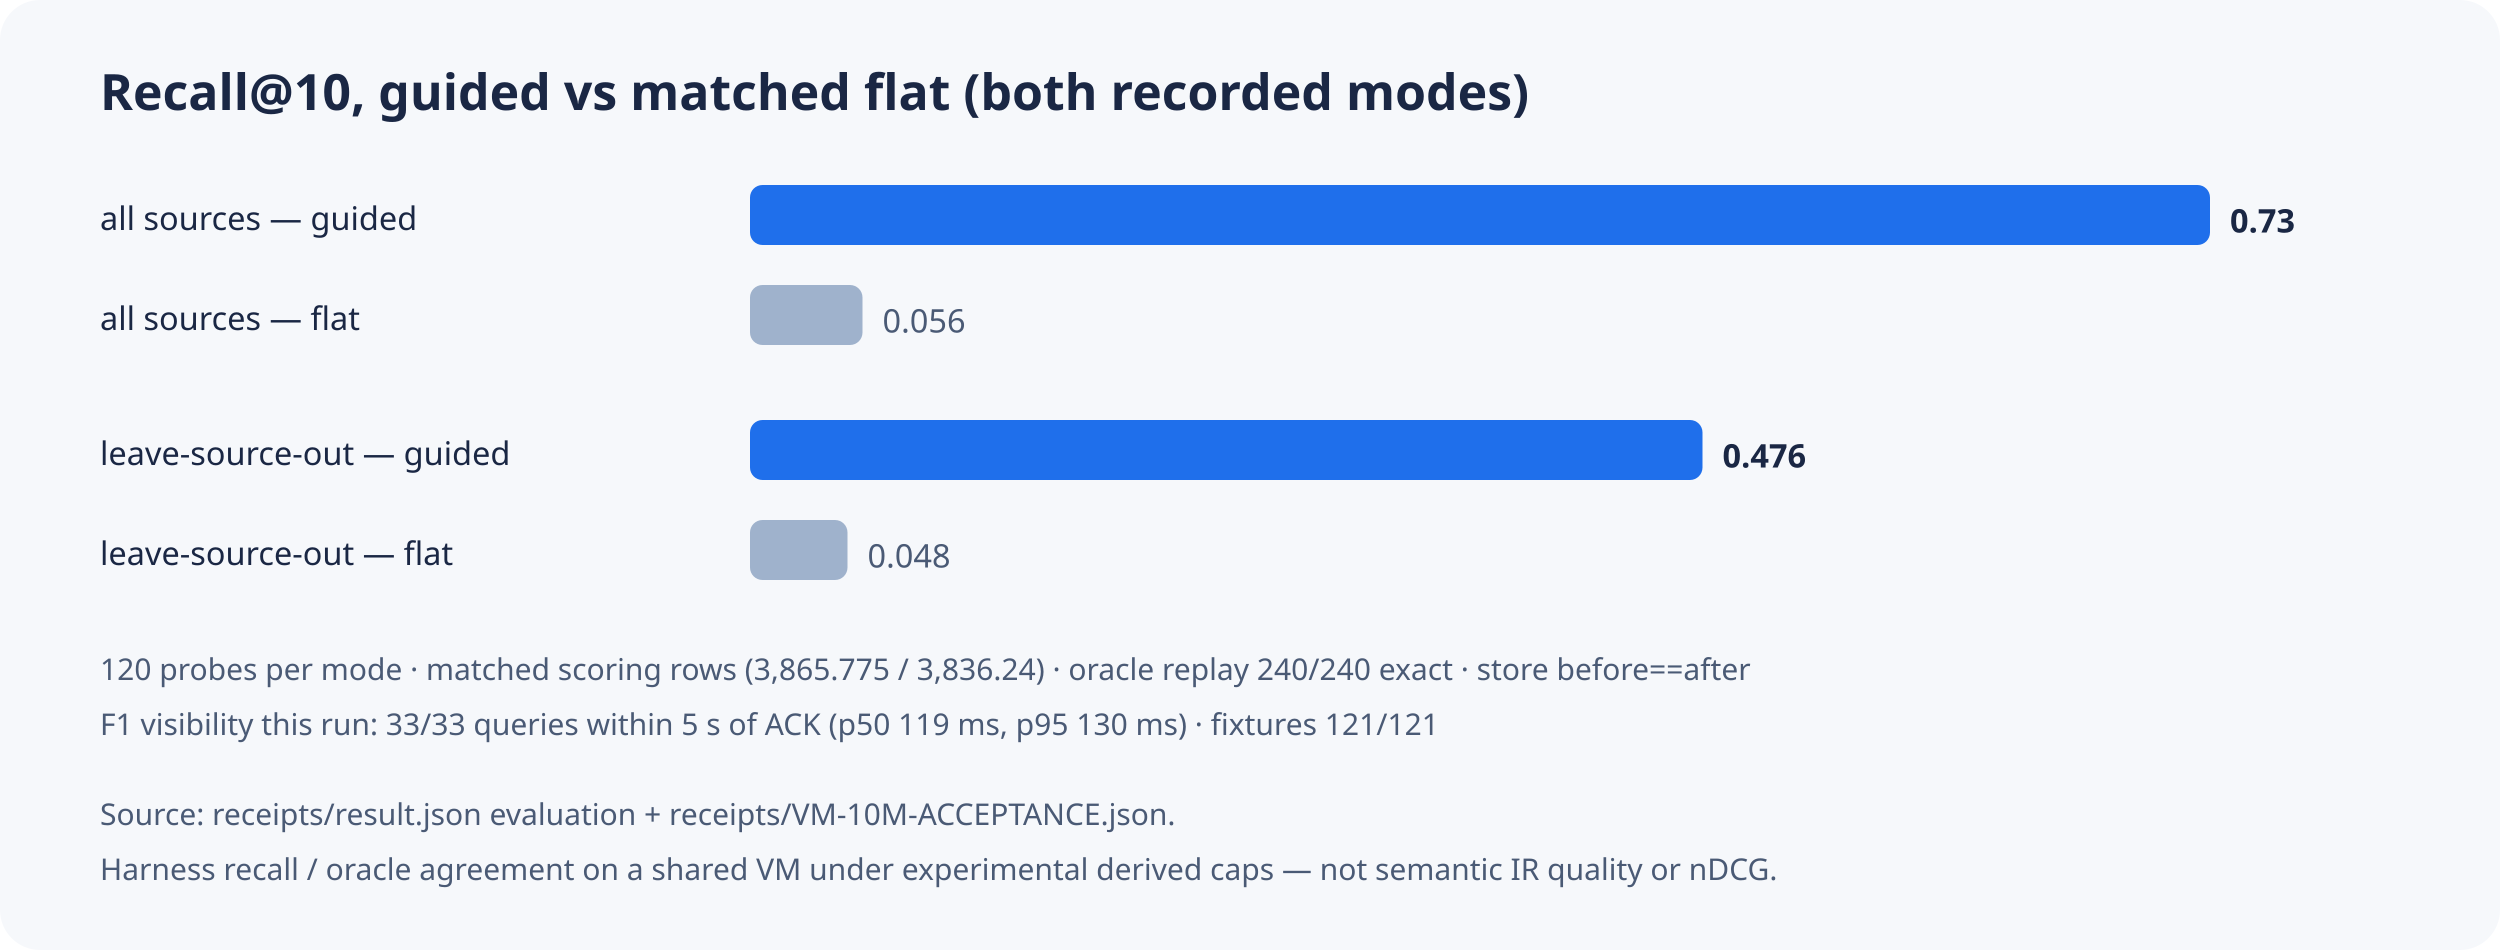
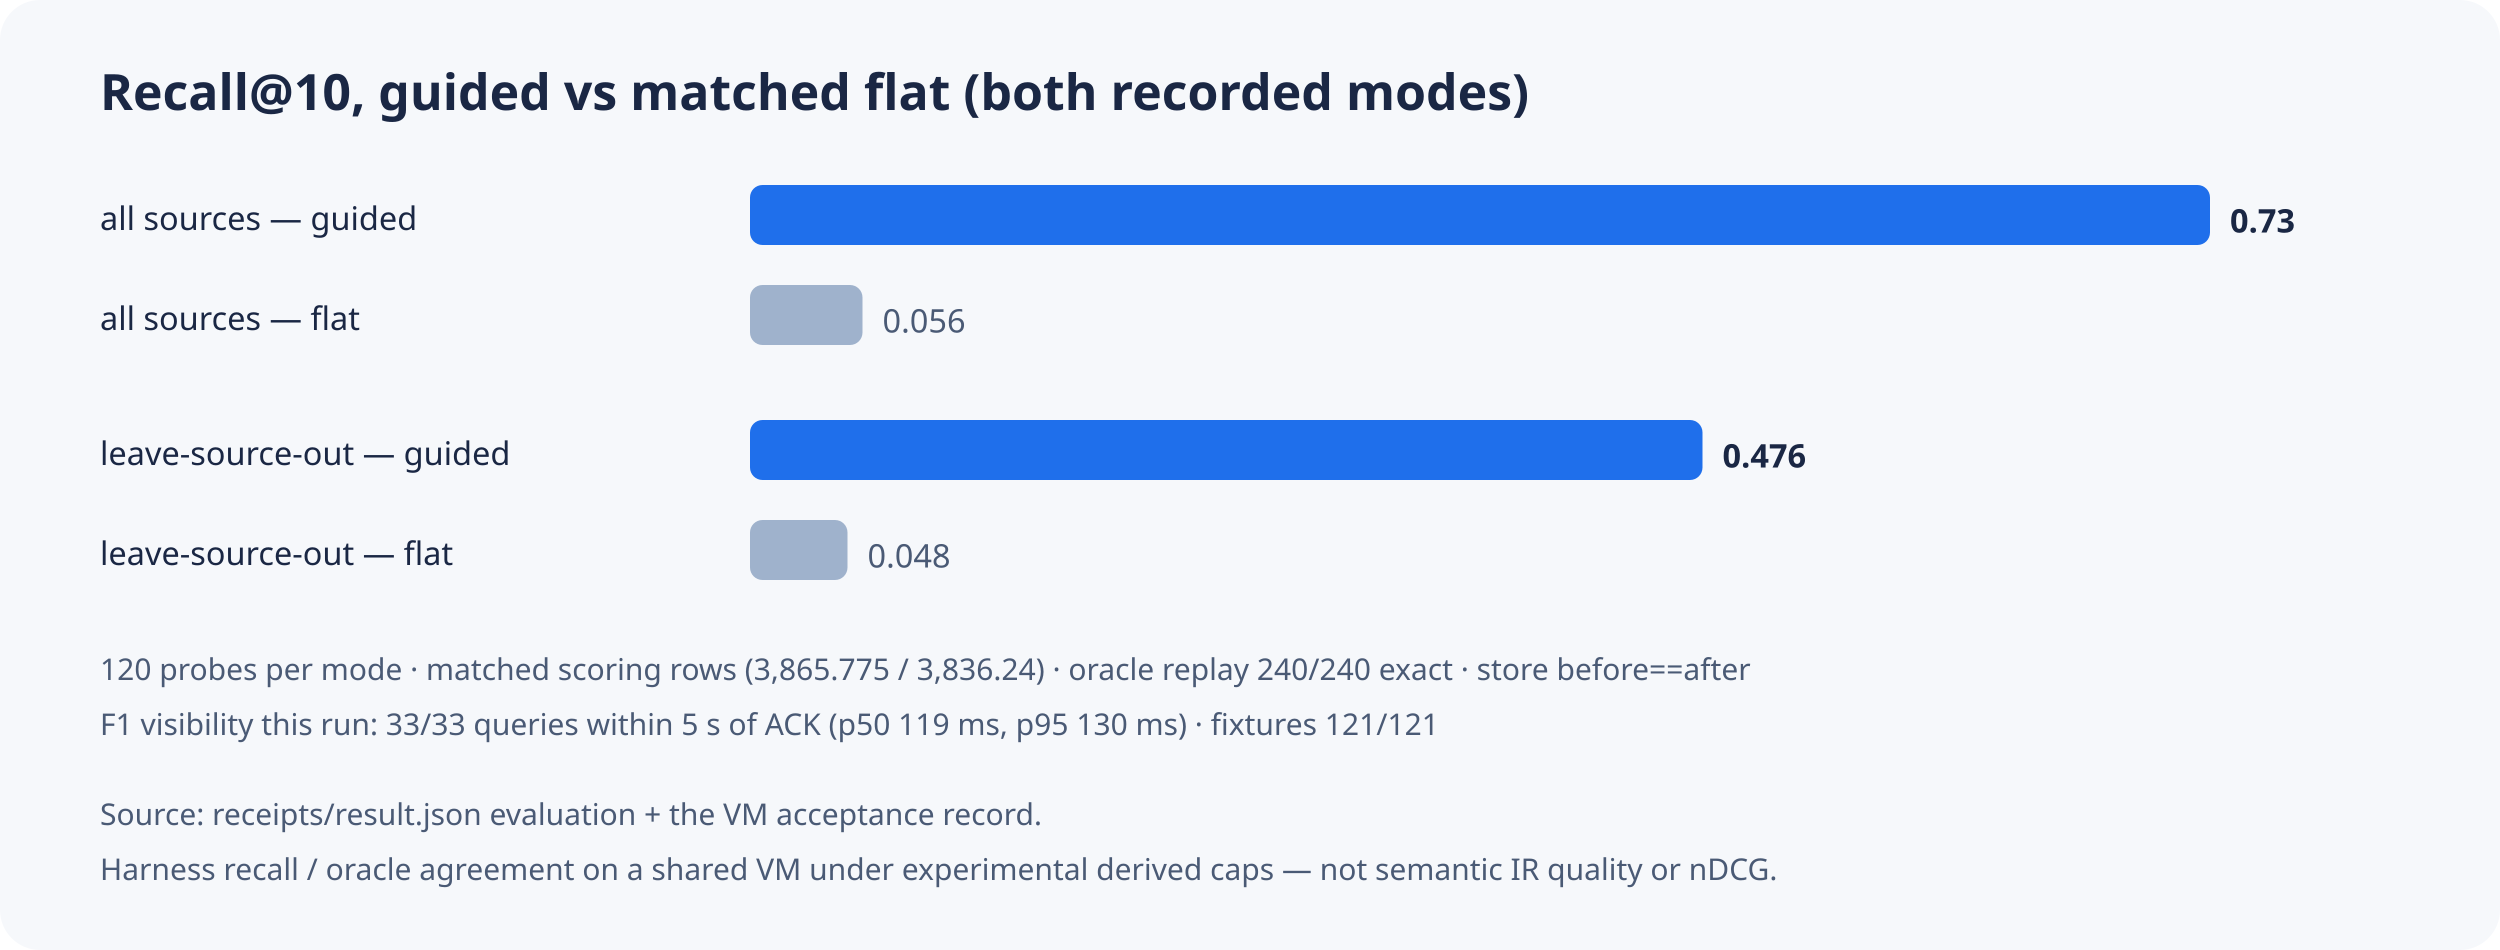
<svg xmlns="http://www.w3.org/2000/svg" width="1000" height="380" viewBox="0 0 1000 380" role="img" aria-labelledby="tr-rec-t tr-rec-d">
  <rect width="1000" height="380" rx="16" fill="#f6f8fb" />
  <text x="40" y="44" font-family="sans-serif" font-size="20" font-weight="700" fill="#1a2744">Recall@10, guided vs matched flat (both recorded modes)</text>
  <g font-family="sans-serif" font-size="13">
    <text x="40" y="92" fill="#1a2744">all sources — guided</text>
    <rect x="300" y="74" width="584" height="24" rx="5" fill="#1f6feb" />
    <text x="892" y="93" font-weight="700" fill="#1a2744">0.73</text>
    <text x="40" y="132" fill="#1a2744">all sources — flat</text>
    <rect x="300" y="114" width="45" height="24" rx="5" fill="#9fb2cc" />
    <text x="353" y="133" fill="#4a5a75">0.056</text>
    <text x="40" y="186" fill="#1a2744">leave-source-out — guided</text>
    <rect x="300" y="168" width="381" height="24" rx="5" fill="#1f6feb" />
    <text x="689" y="187" font-weight="700" fill="#1a2744">0.476</text>
    <text x="40" y="226" fill="#1a2744">leave-source-out — flat</text>
    <rect x="300" y="208" width="39" height="24" rx="5" fill="#9fb2cc" />
    <text x="347" y="227" fill="#4a5a75">0.048</text>
  </g>
  <g font-family="sans-serif" font-size="12" fill="#4a5a75">
    <text x="40" y="272">120 probes per mode · matched scoring rows (3,865.775 / 3,836.24) · oracle replay 240/240 exact · store before==after</text>
    <text x="40" y="294">F1 visibility this run: 33/33 queries within 5 s of ACK (p50 119 ms, p95 130 ms) · fixtures 121/121</text>
-     <text x="40" y="330">Source: receipts/result.json evaluation + receipts/VM-10M-ACCEPTANCE.json.</text>
+     <text x="40" y="330">Source: receipts/result.json evaluation + the VM acceptance record.</text>
    <text x="40" y="352">Harness recall / oracle agreement on a shared VM under experimental derived caps — not semantic IR quality or nDCG.</text>
  </g>
</svg>
